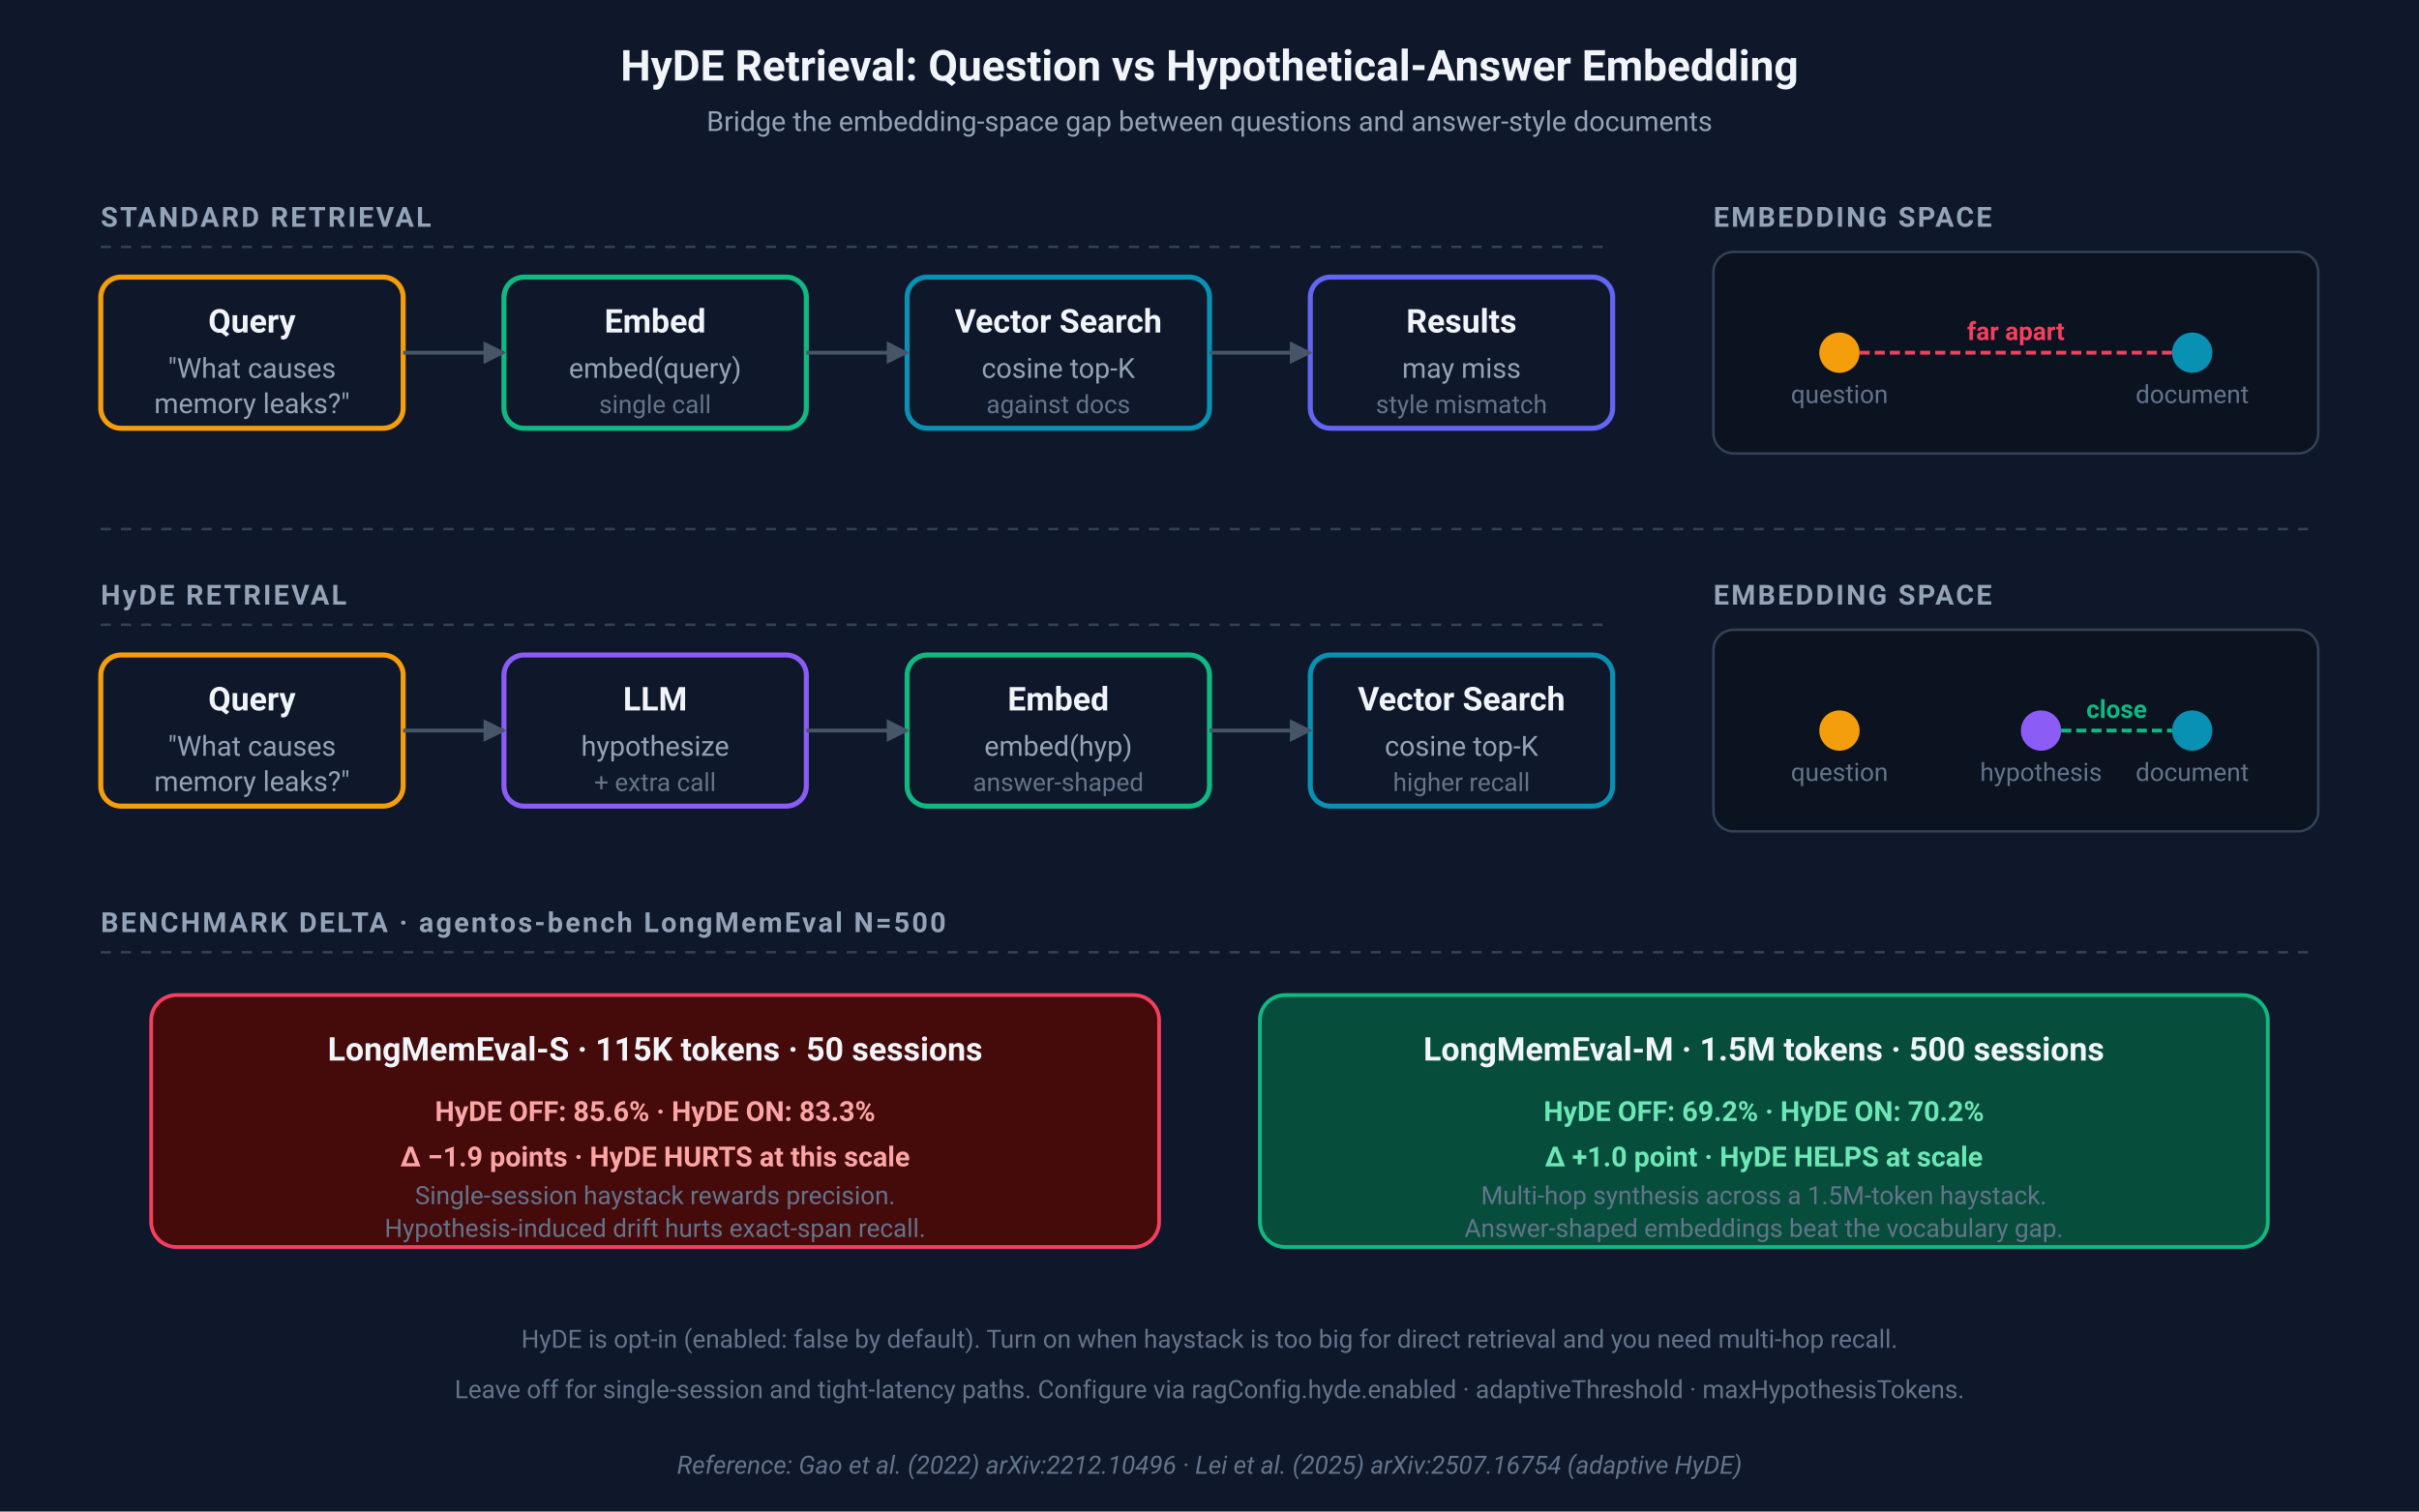
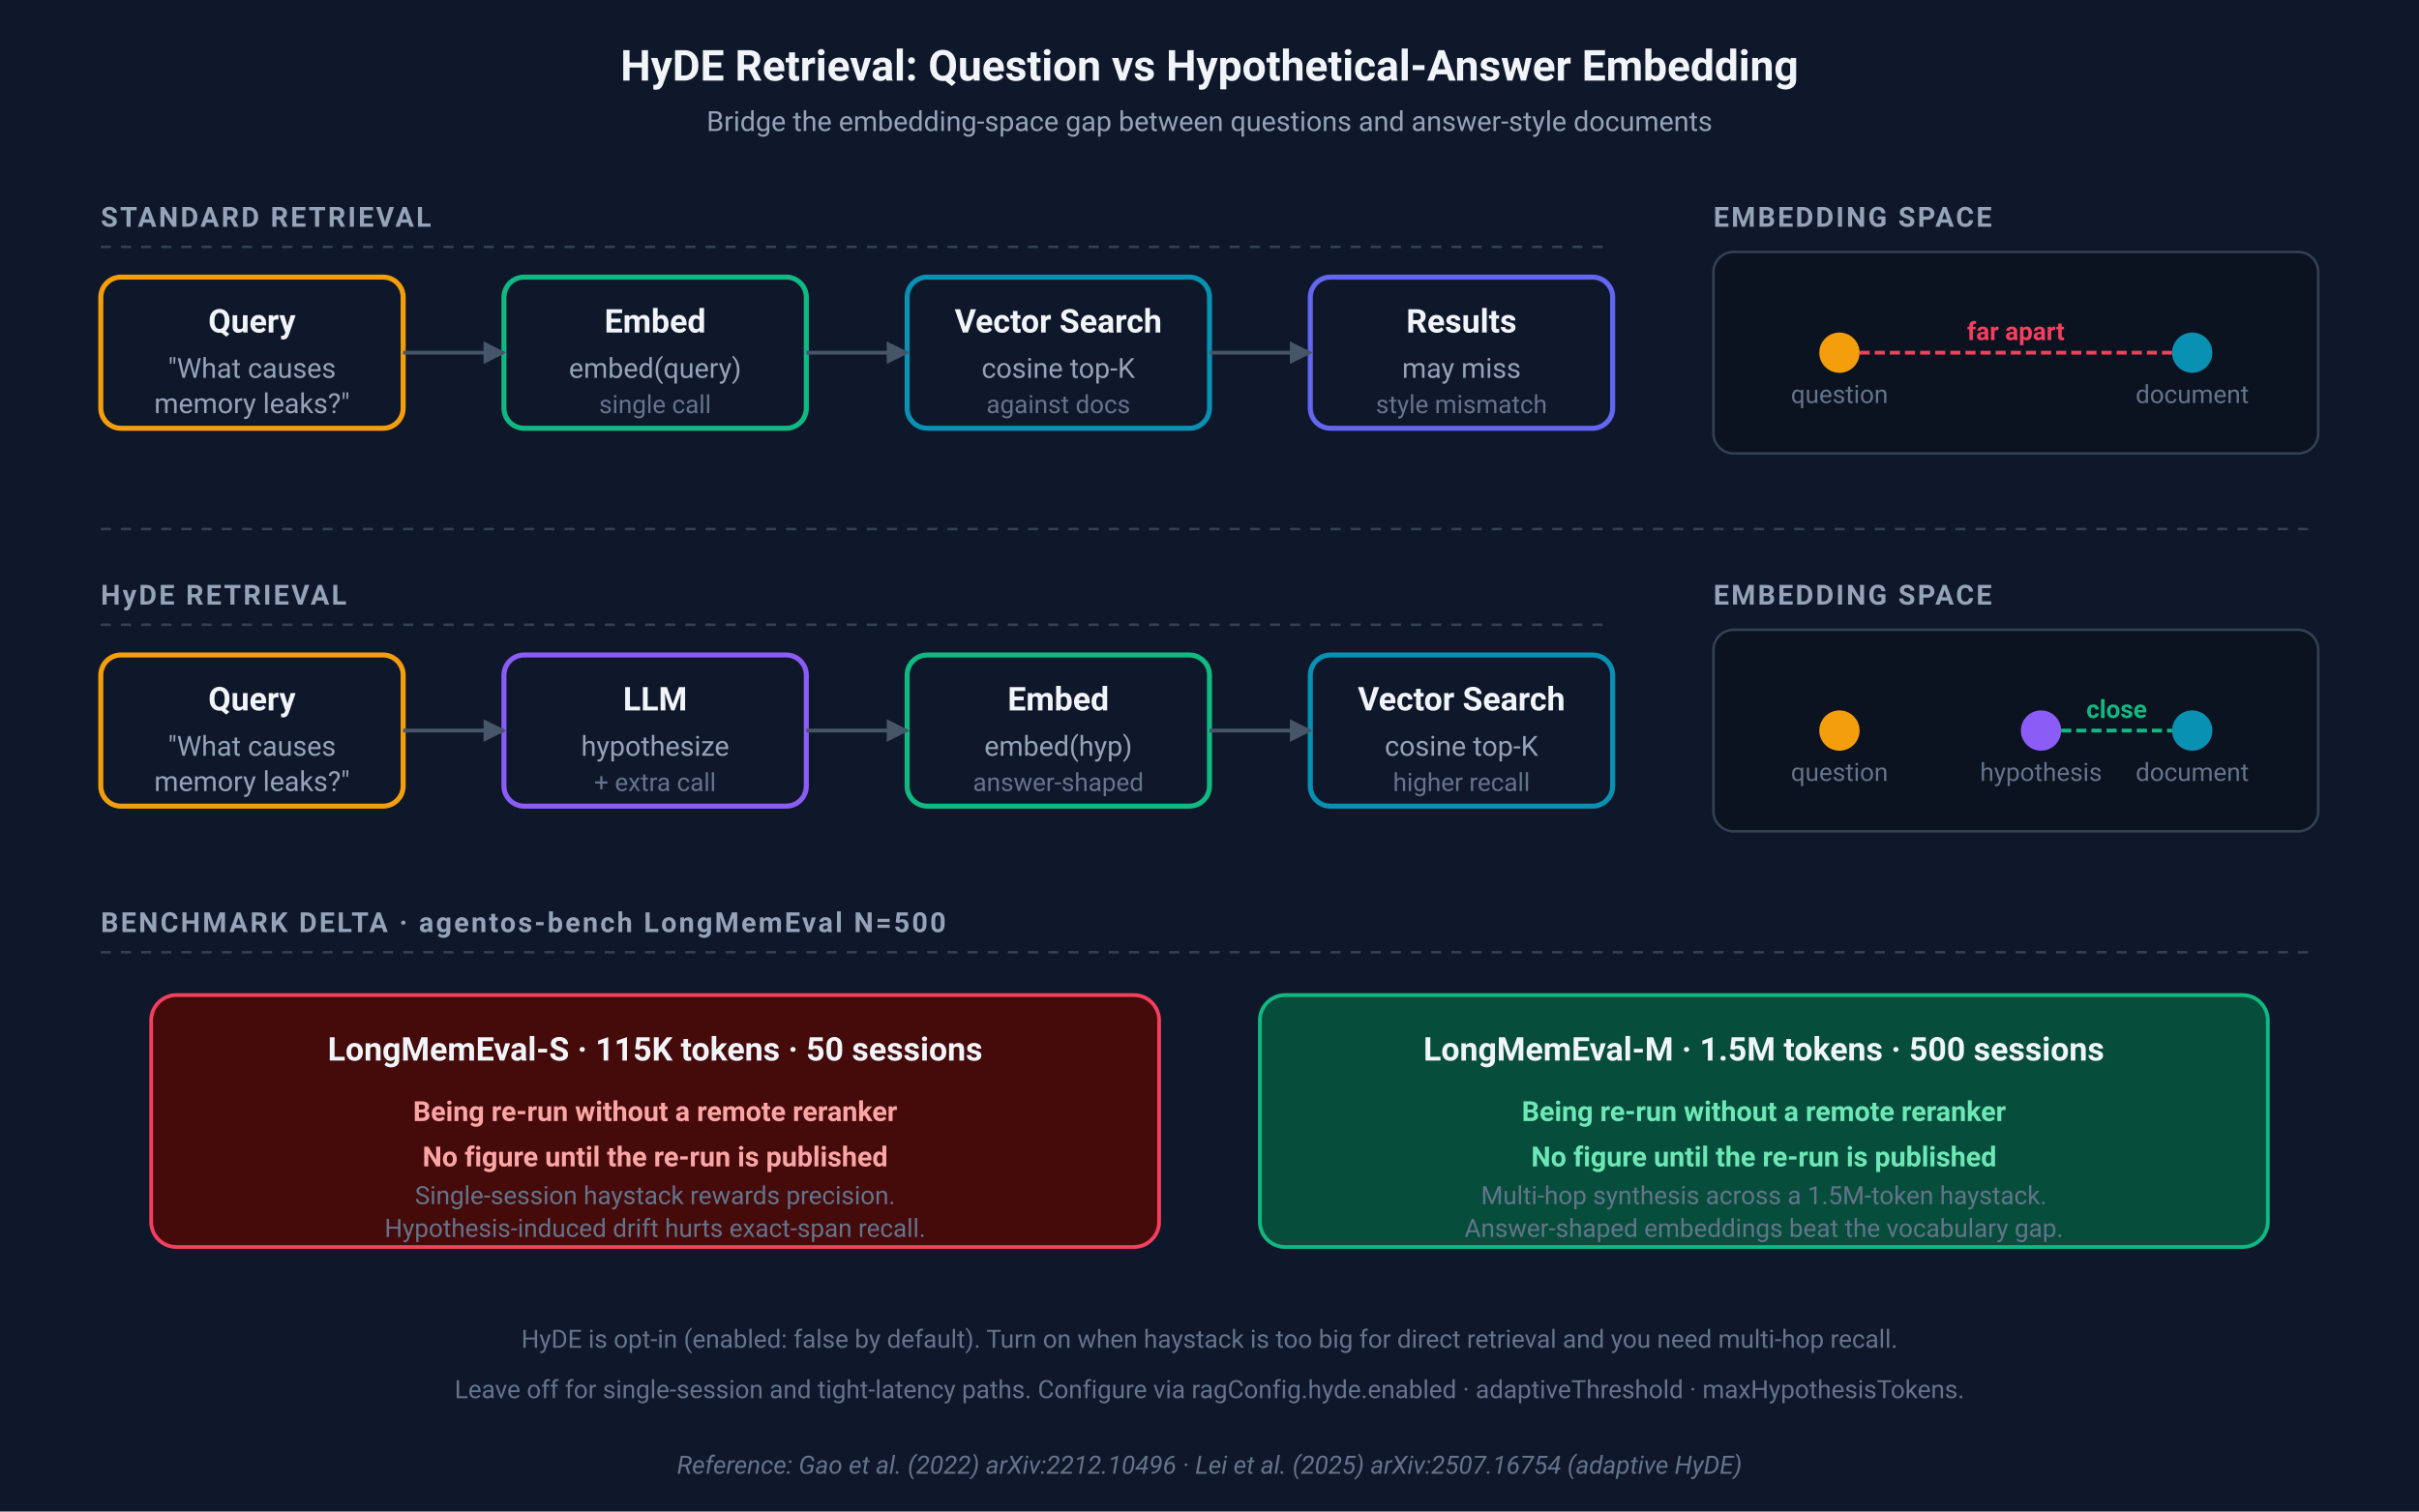
<svg xmlns="http://www.w3.org/2000/svg" viewBox="0 0 960 600" role="img" aria-labelledby="hyde-title hyde-desc" font-family="ui-sans-serif, system-ui, -apple-system, Segoe UI, Roboto, sans-serif">
  <defs>
    <style>
      .bg { fill: #0f172a; }
      .text { fill: #e2e8f0; font-size: 12px; }
      .title { fill: #f1f5f9; font-size: 17px; font-weight: 700; }
      .heading { fill: #f1f5f9; font-size: 13px; font-weight: 700; }
      .small { fill: #94a3b8; font-size: 11px; }
      .micro { fill: #64748b; font-size: 10px; }
      .lane-label { fill: #94a3b8; font-size: 11px; font-weight: 700; letter-spacing: 0.08em; }
      .lane-track { fill: none; stroke: #334155; stroke-width: 1; stroke-dasharray: 4 4; }
      .stage { fill: #ffffff; stroke: #cbd5e1; stroke-width: 1.5; }
      .stage-llm { fill: #ffffff; stroke: #8b5cf6; stroke-width: 2; }
      .stage-embed { fill: #ffffff; stroke: #10b981; stroke-width: 2; }
      .stage-query { fill: #ffffff; stroke: #f59e0b; stroke-width: 2; }
      .stage-store { fill: #ffffff; stroke: #0891b2; stroke-width: 2; }
      .stage-result { fill: #ffffff; stroke: #6366f1; stroke-width: 2; }
      .space-bg { fill: #0b1220; stroke: #334155; stroke-width: 1; }
      .dot-query { fill: #f59e0b; }
      .dot-doc { fill: #0891b2; }
      .dot-hyde { fill: #8b5cf6; }
      .gap-line-far { stroke: #f43f5e; stroke-width: 1.5; stroke-dasharray: 4 2; }
      .gap-line-near { stroke: #10b981; stroke-width: 1.5; stroke-dasharray: 4 2; }
      .arrow-line { stroke: #475569; stroke-width: 1.5; fill: none; }
      .arrow-head { fill: #475569; }
      .bench-good { fill: #064e3b; stroke: #10b981; stroke-width: 1.5; }
      .bench-bad { fill: #450a0a; stroke: #f43f5e; stroke-width: 1.5; }
      .bench-good-text { fill: #6ee7b7; font-size: 11px; font-weight: 700; }
      .bench-bad-text { fill: #fca5a5; font-size: 11px; font-weight: 700; }
      .stage, .stage-llm, .stage-embed, .stage-query, .stage-store, .stage-result { fill: #0f172a; }
    </style>
    <marker id="hyde-arrow" viewBox="0 0 10 10" refX="9" refY="5" markerWidth="6" markerHeight="6" orient="auto-start-reverse">
      <path d="M 0 0 L 10 5 L 0 10 z" class="arrow-head" />
    </marker>
  </defs>
  <rect class="bg" x="0" y="0" width="960" height="600" />
  <text x="480" y="32" class="title" text-anchor="middle">HyDE Retrieval: Question vs Hypothetical-Answer Embedding</text>
  <text x="480" y="52" class="small" text-anchor="middle">Bridge the embedding-space gap between questions and answer-style documents</text>
  <text x="40" y="90" class="lane-label">STANDARD RETRIEVAL</text>
  <line x1="40" y1="98" x2="640" y2="98" class="lane-track" />
  <rect x="40" y="110" width="120" height="60" rx="8" class="stage-query" />
  <text x="100" y="132" class="heading" text-anchor="middle">Query</text>
  <text x="100" y="150" class="small" text-anchor="middle">"What causes</text>
  <text x="100" y="164" class="small" text-anchor="middle">memory leaks?"</text>
  <rect x="200" y="110" width="120" height="60" rx="8" class="stage-embed" />
  <text x="260" y="132" class="heading" text-anchor="middle">Embed</text>
  <text x="260" y="150" class="small" text-anchor="middle">embed(query)</text>
  <text x="260" y="164" class="micro" text-anchor="middle">single call</text>
  <rect x="360" y="110" width="120" height="60" rx="8" class="stage-store" />
  <text x="420" y="132" class="heading" text-anchor="middle">Vector Search</text>
  <text x="420" y="150" class="small" text-anchor="middle">cosine top-K</text>
  <text x="420" y="164" class="micro" text-anchor="middle">against docs</text>
  <rect x="520" y="110" width="120" height="60" rx="8" class="stage-result" />
  <text x="580" y="132" class="heading" text-anchor="middle">Results</text>
  <text x="580" y="150" class="small" text-anchor="middle">may miss</text>
  <text x="580" y="164" class="micro" text-anchor="middle">style mismatch</text>
  <path class="arrow-line" d="M 160,140 L 200,140" marker-end="url(#hyde-arrow)" />
  <path class="arrow-line" d="M 320,140 L 360,140" marker-end="url(#hyde-arrow)" />
  <path class="arrow-line" d="M 480,140 L 520,140" marker-end="url(#hyde-arrow)" />
  <text x="680" y="90" class="lane-label">EMBEDDING SPACE</text>
  <rect x="680" y="100" width="240" height="80" rx="8" class="space-bg" />
  <circle cx="730" cy="140" r="8" class="dot-query" />
  <text x="730" y="160" class="micro" text-anchor="middle">question</text>
  <circle cx="870" cy="140" r="8" class="dot-doc" />
  <text x="870" y="160" class="micro" text-anchor="middle">document</text>
  <line x1="738" y1="140" x2="862" y2="140" class="gap-line-far" />
  <text x="800" y="135" class="micro" text-anchor="middle" style="fill:#f43f5e;font-weight:700">far apart</text>
  <line x1="40" y1="210" x2="920" y2="210" class="lane-track" />
  <text x="40" y="240" class="lane-label">HyDE RETRIEVAL</text>
  <line x1="40" y1="248" x2="640" y2="248" class="lane-track" />
  <rect x="40" y="260" width="120" height="60" rx="8" class="stage-query" />
  <text x="100" y="282" class="heading" text-anchor="middle">Query</text>
  <text x="100" y="300" class="small" text-anchor="middle">"What causes</text>
  <text x="100" y="314" class="small" text-anchor="middle">memory leaks?"</text>
  <rect x="200" y="260" width="120" height="60" rx="8" class="stage-llm" />
  <text x="260" y="282" class="heading" text-anchor="middle">LLM</text>
  <text x="260" y="300" class="small" text-anchor="middle">hypothesize</text>
  <text x="260" y="314" class="micro" text-anchor="middle">+ extra call</text>
  <rect x="360" y="260" width="120" height="60" rx="8" class="stage-embed" />
  <text x="420" y="282" class="heading" text-anchor="middle">Embed</text>
  <text x="420" y="300" class="small" text-anchor="middle">embed(hyp)</text>
  <text x="420" y="314" class="micro" text-anchor="middle">answer-shaped</text>
  <rect x="520" y="260" width="120" height="60" rx="8" class="stage-store" />
  <text x="580" y="282" class="heading" text-anchor="middle">Vector Search</text>
  <text x="580" y="300" class="small" text-anchor="middle">cosine top-K</text>
  <text x="580" y="314" class="micro" text-anchor="middle">higher recall</text>
  <path class="arrow-line" d="M 160,290 L 200,290" marker-end="url(#hyde-arrow)" />
  <path class="arrow-line" d="M 320,290 L 360,290" marker-end="url(#hyde-arrow)" />
  <path class="arrow-line" d="M 480,290 L 520,290" marker-end="url(#hyde-arrow)" />
  <text x="680" y="240" class="lane-label">EMBEDDING SPACE</text>
  <rect x="680" y="250" width="240" height="80" rx="8" class="space-bg" />
  <circle cx="730" cy="290" r="8" class="dot-query" />
  <text x="730" y="310" class="micro" text-anchor="middle">question</text>
  <circle cx="810" cy="290" r="8" class="dot-hyde" />
  <text x="810" y="310" class="micro" text-anchor="middle">hypothesis</text>
  <circle cx="870" cy="290" r="8" class="dot-doc" />
  <text x="870" y="310" class="micro" text-anchor="middle">document</text>
  <line x1="818" y1="290" x2="862" y2="290" class="gap-line-near" />
  <text x="840" y="285" class="micro" text-anchor="middle" style="fill:#10b981;font-weight:700">close</text>
  <text x="40" y="370" class="lane-label">BENCHMARK DELTA · agentos-bench LongMemEval N=500</text>
  <line x1="40" y1="378" x2="920" y2="378" class="lane-track" />
  <rect x="60" y="395" width="400" height="100" rx="10" class="bench-bad" />
  <text x="260" y="421" class="heading" text-anchor="middle">LongMemEval-S · 115K tokens · 50 sessions</text>
-   <text x="260" y="445" class="bench-bad-text" text-anchor="middle">HyDE OFF: 85.6% · HyDE ON: 83.3%</text>
-   <text x="260" y="463" class="bench-bad-text" text-anchor="middle">Δ −1.9 points · HyDE HURTS at this scale</text>
+   <text x="260" y="445" class="bench-bad-text" text-anchor="middle">Being re-run without a remote reranker</text>
+   <text x="260" y="463" class="bench-bad-text" text-anchor="middle">No figure until the re-run is published</text>
  <text x="260" y="478" class="micro" text-anchor="middle">Single-session haystack rewards precision.</text>
  <text x="260" y="491" class="micro" text-anchor="middle">Hypothesis-induced drift hurts exact-span recall.</text>
  <rect x="500" y="395" width="400" height="100" rx="10" class="bench-good" />
  <text x="700" y="421" class="heading" text-anchor="middle">LongMemEval-M · 1.5M tokens · 500 sessions</text>
-   <text x="700" y="445" class="bench-good-text" text-anchor="middle">HyDE OFF: 69.2% · HyDE ON: 70.2%</text>
-   <text x="700" y="463" class="bench-good-text" text-anchor="middle">Δ +1.0 point · HyDE HELPS at scale</text>
+   <text x="700" y="445" class="bench-good-text" text-anchor="middle">Being re-run without a remote reranker</text>
+   <text x="700" y="463" class="bench-good-text" text-anchor="middle">No figure until the re-run is published</text>
  <text x="700" y="478" class="micro" text-anchor="middle">Multi-hop synthesis across a 1.5M-token haystack.</text>
  <text x="700" y="491" class="micro" text-anchor="middle">Answer-shaped embeddings beat the vocabulary gap.</text>
  <text x="480" y="535" class="micro" text-anchor="middle">HyDE is opt-in (enabled: false by default). Turn on when haystack is too big for direct retrieval and you need multi-hop recall.</text>
  <text x="480" y="555" class="micro" text-anchor="middle">Leave off for single-session and tight-latency paths. Configure via ragConfig.hyde.enabled · adaptiveThreshold · maxHypothesisTokens.</text>
  <text x="480" y="585" class="micro" text-anchor="middle" font-style="italic">Reference: Gao et al. (2022) arXiv:2212.10496 · Lei et al. (2025) arXiv:2507.16754 (adaptive HyDE)</text>
</svg>
